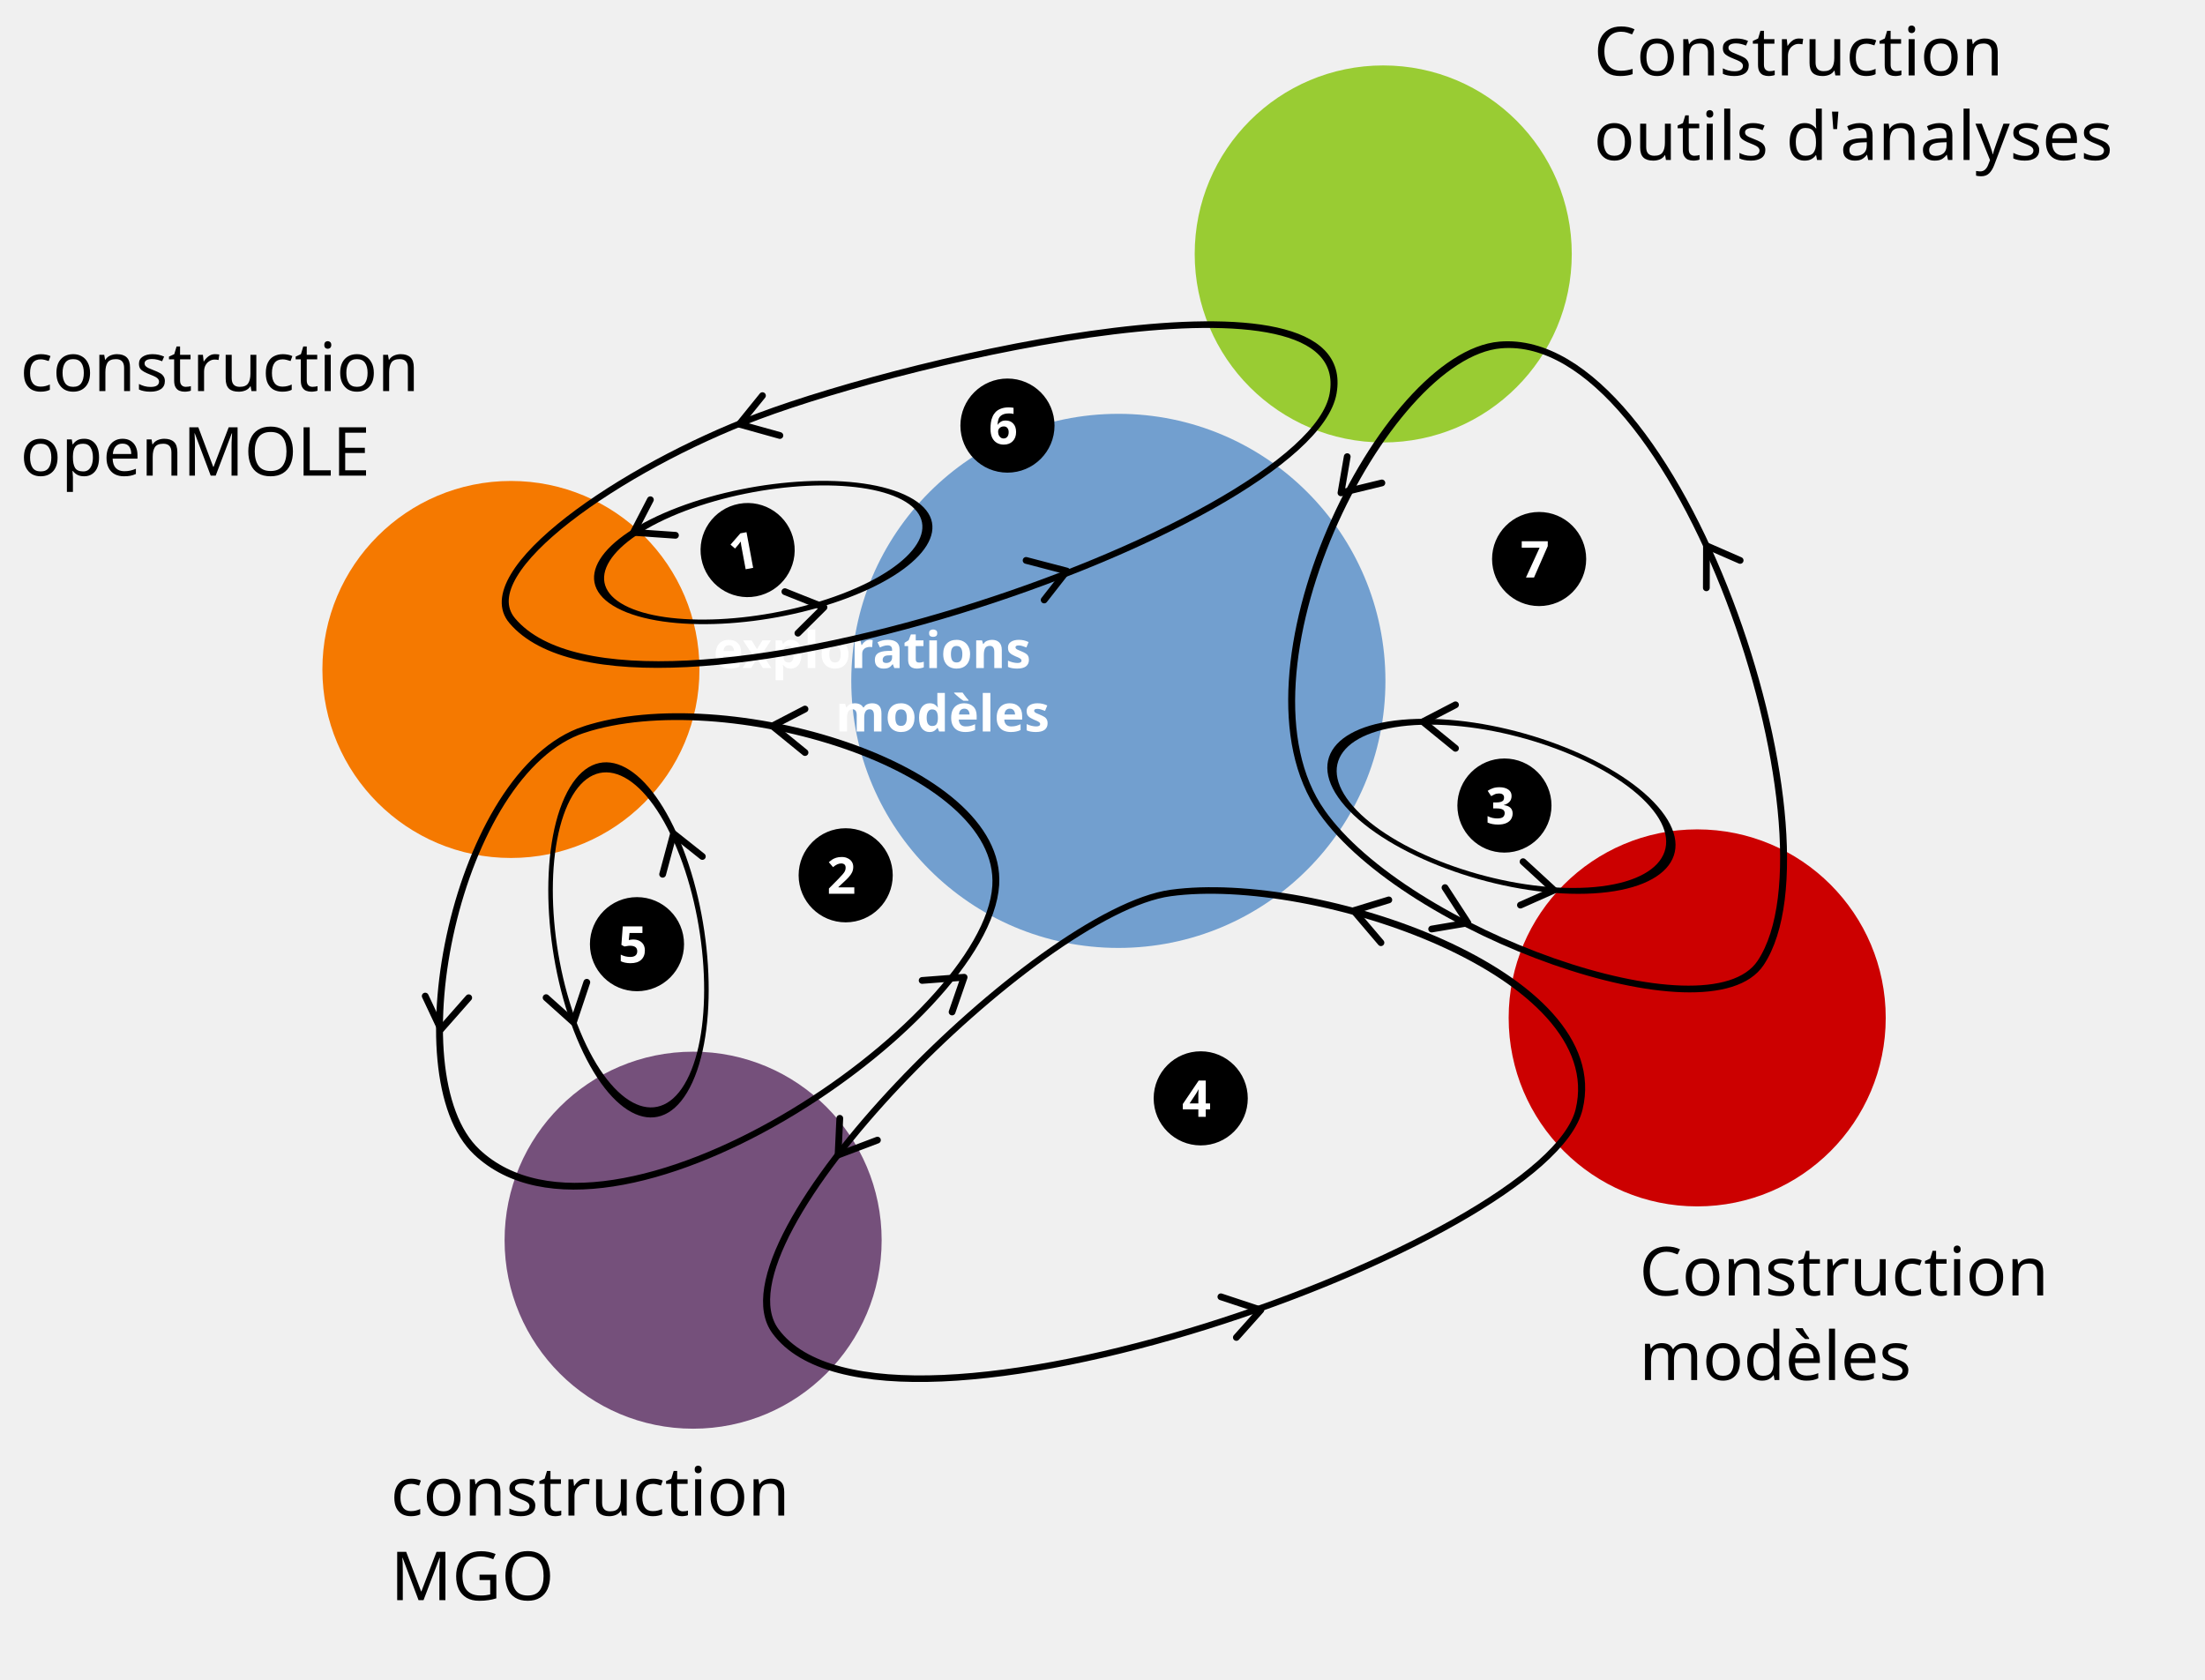
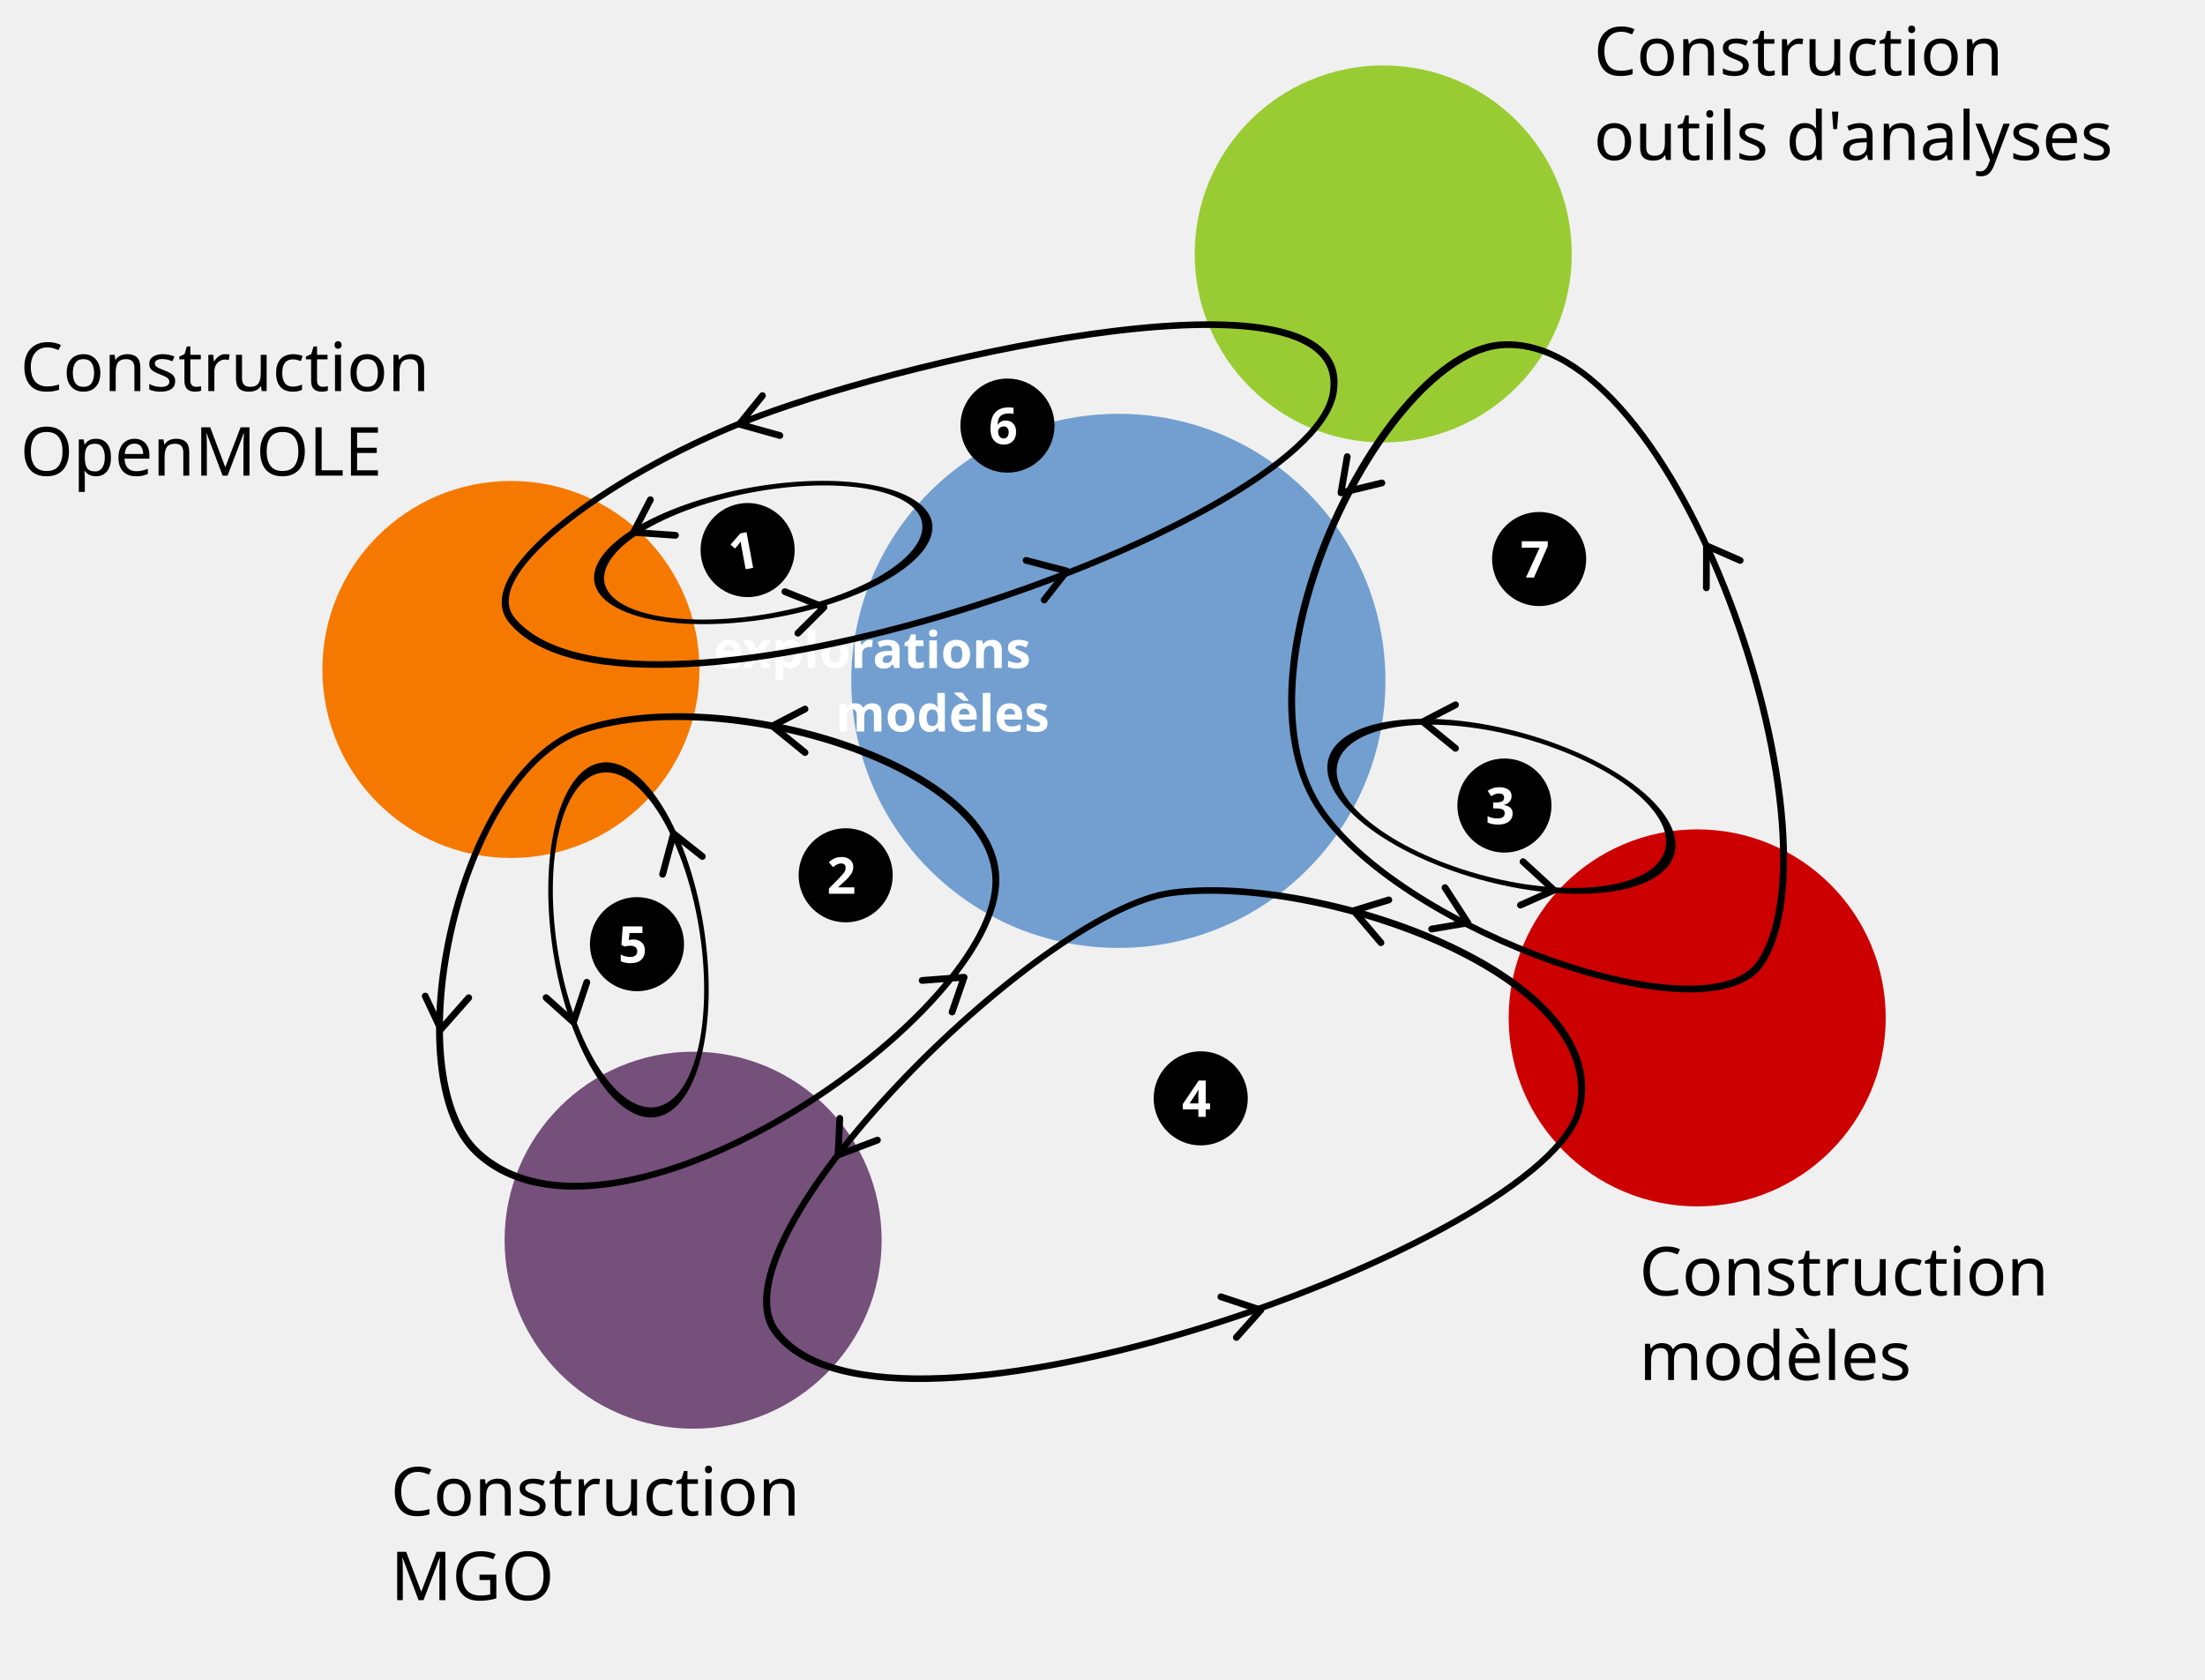
<svg xmlns="http://www.w3.org/2000/svg" width="91.95mm" height="70.056mm" viewBox="0 0 325.809 248.23" id="svg2" version="1.1">
  <defs id="defs4">
    <marker orient="auto" refY="0" refX="0" id="Arrow2Mend" style="overflow:visible">
      <path id="path4200" style="fill:#000000;fill-opacity:1;fill-rule:evenodd;stroke:#000000;stroke-width:0.625;stroke-linejoin:round;stroke-opacity:1" d="M 8.719,4.034 -2.207,0.016 8.719,-4.002 c -1.745,2.372 -1.735,5.617 -6e-7,8.035 z" transform="scale(-0.6,-0.6)" />
    </marker>
  </defs>
  <g id="layer1" transform="translate(-331.9515,-676.0496)">
    <circle style="opacity:1;fill:#729fcf;fill-opacity:1;fill-rule:nonzero;stroke:none;stroke-width:1;stroke-linecap:round;stroke-linejoin:round;stroke-miterlimit:4;stroke-dasharray:none;stroke-dashoffset:0;stroke-opacity:1" id="path4138-1" cx="497.198" cy="776.667" r="39.464" />
    <circle style="opacity:1;fill:#f57900;fill-opacity:1;fill-rule:nonzero;stroke:none;stroke-width:1;stroke-linecap:round;stroke-linejoin:round;stroke-miterlimit:4;stroke-dasharray:none;stroke-dashoffset:0;stroke-opacity:1" id="path4138-1-4" cx="407.445" cy="774.981" r="27.857" />
    <g id="g4300" transform="matrix(0.9345349,-0.3558714,0.3558714,0.9345349,-248.8,202.9689)">
      <g transform="translate(-9.285714,2.500001)" id="g12948">
        <ellipse style="opacity:1;fill:none;fill-opacity:1;fill-rule:nonzero;stroke:#000000;stroke-width:1.153;stroke-linecap:round;stroke-linejoin:round;stroke-miterlimit:4;stroke-dasharray:none;stroke-dashoffset:0;stroke-opacity:1" id="path4554" cx="-209.17" cy="1014.657" rx="22.5" ry="13.68" transform="matrix(1,0,0.6595033,0.7517016,0,0)" />
        <g id="g12944">
          <path id="path4560" d="m 447.191,749.498 -4.052,3.617 5.644,2.612" style="fill:none;fill-rule:evenodd;stroke:#000000;stroke-width:1px;stroke-linecap:round;stroke-linejoin:round;stroke-opacity:1" />
          <path id="path4560-7" d="m 460.543,775.682 4.963,-2.205 -4.576,-4.212" style="fill:none;fill-rule:evenodd;stroke:#000000;stroke-width:1px;stroke-linecap:round;stroke-linejoin:round;stroke-opacity:1" />
        </g>
      </g>
      <g transform="matrix(0.9839159,0.1786322,-0.1786322,0.9839159,522.1481,426.3436)" id="g10653" style="display:inline">
        <circle style="opacity:1;fill:#000000;fill-opacity:1;fill-rule:nonzero;stroke:#000000;stroke-width:0.385;stroke-linecap:round;stroke-linejoin:round;stroke-miterlimit:4;stroke-dasharray:none;stroke-dashoffset:0;stroke-opacity:1" id="path4523-6" cy="345.408" cx="-11.954" r="6.761" />
        <text xml:space="preserve" style="font-style:normal;font-variant:normal;font-weight:bold;font-stretch:normal;font-size:40px;line-height:125%;font-family:Sans;-inkscape-font-specification:'Sans, Bold';text-align:start;letter-spacing:0px;word-spacing:0px;writing-mode:lr-tb;text-anchor:start;fill:#000000;fill-opacity:1;stroke:none;stroke-width:1px;stroke-linecap:butt;stroke-linejoin:miter;stroke-opacity:1" x="-14.728" y="348.142" id="text10649">
          <tspan id="tspan10651" x="-14.728" y="348.142" style="font-style:normal;font-variant:normal;font-weight:bold;font-stretch:normal;font-size:7.5px;line-height:125%;font-family:Sans;-inkscape-font-specification:'Sans, Bold';text-align:start;writing-mode:lr-tb;text-anchor:start;fill:#ffffff">1</tspan>
        </text>
      </g>
    </g>
    <circle style="opacity:1;fill:#75507b;fill-opacity:1;fill-rule:nonzero;stroke:none;stroke-width:1;stroke-linecap:round;stroke-linejoin:round;stroke-miterlimit:4;stroke-dasharray:none;stroke-dashoffset:0;stroke-opacity:1" id="path4138-1-8" cx="434.366" cy="859.322" r="27.857" />
    <text xml:space="preserve" style="font-style:normal;font-weight:normal;font-size:40px;line-height:125%;font-family:Sans;letter-spacing:0px;word-spacing:0px;fill:#000000;fill-opacity:1;stroke:none;stroke-width:1px;stroke-linecap:butt;stroke-linejoin:miter;stroke-opacity:1" x="334.943" y="733.84" id="text12900">
-       <tspan x="334.943" y="733.84" style="font-style:normal;font-variant:normal;font-weight:normal;font-stretch:normal;font-size:10px;line-height:125%;font-family:Sans;-inkscape-font-specification:'Sans, Normal';text-align:start;writing-mode:lr-tb;text-anchor:start" id="tspan12940">construction </tspan>
-       <tspan x="334.943" y="746.34" style="font-style:normal;font-variant:normal;font-weight:normal;font-stretch:normal;font-size:10px;line-height:125%;font-family:Sans;-inkscape-font-specification:'Sans, Normal';text-align:start;writing-mode:lr-tb;text-anchor:start" id="tspan13186">openMOLE</tspan>
+       <tspan x="334.943" y="733.84" style="font-style:normal;font-variant:normal;font-weight:normal;font-stretch:normal;font-size:10px;line-height:125%;font-family:Sans;-inkscape-font-specification:'Sans, Normal';text-align:start;writing-mode:lr-tb;text-anchor:start" id="tspan12940">Construction </tspan>
+       <tspan x="334.943" y="746.34" style="font-style:normal;font-variant:normal;font-weight:normal;font-stretch:normal;font-size:10px;line-height:125%;font-family:Sans;-inkscape-font-specification:'Sans, Normal';text-align:start;writing-mode:lr-tb;text-anchor:start" id="tspan13186">OpenMOLE</tspan>
    </text>
    <text xml:space="preserve" style="font-style:normal;font-weight:normal;font-size:40px;line-height:125%;font-family:Sans;letter-spacing:0px;word-spacing:0px;fill:#000000;fill-opacity:1;stroke:none;stroke-width:1px;stroke-linecap:butt;stroke-linejoin:miter;stroke-opacity:1" x="389.67" y="900.014" id="text12900-0">
-       <tspan id="tspan12902-9" x="389.67" y="900.014" style="font-style:normal;font-variant:normal;font-weight:normal;font-stretch:normal;font-size:10px;line-height:125%;font-family:Sans;-inkscape-font-specification:'Sans, Normal';text-align:start;writing-mode:lr-tb;text-anchor:start">construction</tspan>
+       <tspan id="tspan12902-9" x="389.67" y="900.014" style="font-style:normal;font-variant:normal;font-weight:normal;font-stretch:normal;font-size:10px;line-height:125%;font-family:Sans;-inkscape-font-specification:'Sans, Normal';text-align:start;writing-mode:lr-tb;text-anchor:start">Construction</tspan>
      <tspan x="389.67" y="912.514" style="font-style:normal;font-variant:normal;font-weight:normal;font-stretch:normal;font-size:10px;line-height:125%;font-family:Sans;-inkscape-font-specification:'Sans, Normal';text-align:start;writing-mode:lr-tb;text-anchor:start" id="tspan13184">MGO</tspan>
    </text>
    <text xml:space="preserve" style="font-style:normal;font-weight:normal;font-size:40px;line-height:125%;font-family:Sans;letter-spacing:0px;word-spacing:0px;fill:#000000;fill-opacity:1;stroke:none;stroke-width:1px;stroke-linecap:butt;stroke-linejoin:miter;stroke-opacity:1" x="497.216" y="774.776" id="text12900-6">
      <tspan id="tspan12902-4" x="497.216" y="774.776" style="font-style:normal;font-variant:normal;font-weight:bold;font-stretch:normal;font-size:7.5px;line-height:125%;font-family:Sans;-inkscape-font-specification:'Sans, Bold';text-align:center;writing-mode:lr-tb;text-anchor:middle;fill:#ffffff">explorations</tspan>
      <tspan x="497.216" y="784.151" style="font-style:normal;font-variant:normal;font-weight:bold;font-stretch:normal;font-size:7.5px;line-height:125%;font-family:Sans;-inkscape-font-specification:'Sans, Bold';text-align:center;writing-mode:lr-tb;text-anchor:middle;fill:#ffffff" id="tspan13190">modèles</tspan>
    </text>
    <g style="display:inline" id="g10653-1" transform="translate(468.863,459.9897)">
      <circle r="6.761" cx="-11.954" cy="345.408" id="path4523-6-7" style="opacity:1;fill:#000000;fill-opacity:1;fill-rule:nonzero;stroke:#000000;stroke-width:0.385;stroke-linecap:round;stroke-linejoin:round;stroke-miterlimit:4;stroke-dasharray:none;stroke-dashoffset:0;stroke-opacity:1" />
      <text id="text10649-0" y="348.142" x="-14.728" style="font-style:normal;font-variant:normal;font-weight:bold;font-stretch:normal;font-size:40px;line-height:125%;font-family:Sans;-inkscape-font-specification:'Sans, Bold';text-align:start;letter-spacing:0px;word-spacing:0px;writing-mode:lr-tb;text-anchor:start;fill:#000000;fill-opacity:1;stroke:none;stroke-width:1px;stroke-linecap:butt;stroke-linejoin:miter;stroke-opacity:1" xml:space="preserve">
        <tspan style="font-style:normal;font-variant:normal;font-weight:bold;font-stretch:normal;font-size:7.5px;line-height:125%;font-family:Sans;-inkscape-font-specification:'Sans, Bold';text-align:start;writing-mode:lr-tb;text-anchor:start;fill:#ffffff" y="348.142" x="-14.728" id="tspan10651-5">2</tspan>
      </text>
    </g>
    <g id="g13051" transform="translate(0,10)">
      <g id="g12948-4" transform="matrix(0.3350134,-0.9870951,0.9587248,0.1601353,-495.0909,1132.654)">
        <path id="path13011" d="m 490.23,781.336 c -8.917,-16.477 -53.323,-10.581 -62.379,5.29 -14.764,25.876 30.371,68.02 50.049,62.491 17.173,-4.825 22.167,-49.603 12.329,-67.781 z" style="fill:none;fill-rule:evenodd;stroke:#000000;stroke-width:1px;stroke-linecap:butt;stroke-linejoin:miter;stroke-opacity:1" />
      </g>
      <path style="fill:none;fill-rule:evenodd;stroke:#000000;stroke-width:1px;stroke-linecap:round;stroke-linejoin:round;stroke-opacity:1" d="m 394.784,813.246 2.312,4.915 4.112,-4.666" id="path4560-4" />
      <path style="fill:none;fill-rule:evenodd;stroke:#000000;stroke-width:1px;stroke-linecap:round;stroke-linejoin:round;stroke-opacity:1" d="m 472.633,815.598 1.775,-5.133 -6.201,0.471" id="path4560-7-7" />
      <path style="fill:none;fill-rule:evenodd;stroke:#000000;stroke-width:1px;stroke-linecap:round;stroke-linejoin:round;stroke-opacity:1" d="m 450.898,770.829 -4.821,2.502 4.823,3.927" id="path4560-7-7-3" />
    </g>
    <circle style="opacity:1;fill:#cc0000;fill-opacity:1;fill-rule:nonzero;stroke:none;stroke-width:1;stroke-linecap:round;stroke-linejoin:round;stroke-miterlimit:4;stroke-dasharray:none;stroke-dashoffset:0;stroke-opacity:1" id="path4138-1-8-5" cx="582.728" cy="826.469" r="27.857" />
    <text xml:space="preserve" style="font-style:normal;font-weight:normal;font-size:40px;line-height:125%;font-family:Sans;letter-spacing:0px;word-spacing:0px;fill:#000000;fill-opacity:1;stroke:none;stroke-width:1px;stroke-linecap:butt;stroke-linejoin:miter;stroke-opacity:1" x="574.173" y="867.485" id="text12900-6-4">
      <tspan id="tspan12902-4-3" x="574.173" y="867.485" style="font-style:normal;font-variant:normal;font-weight:normal;font-stretch:normal;font-size:10px;line-height:125%;font-family:Sans;-inkscape-font-specification:'Sans, Normal';text-align:start;writing-mode:lr-tb;text-anchor:start">Construction</tspan>
      <tspan x="574.173" y="879.985" style="font-style:normal;font-variant:normal;font-weight:normal;font-stretch:normal;font-size:10px;line-height:125%;font-family:Sans;-inkscape-font-specification:'Sans, Normal';text-align:start;writing-mode:lr-tb;text-anchor:start" id="tspan13188">modèles</tspan>
    </text>
    <g id="g12948-5" transform="translate(93.80129,32.48499)">
      <ellipse transform="matrix(1,0,0.6595033,0.7517016,0,0)" ry="16.629" rx="22.5" cy="1014.657" cx="-209.17" id="path4554-9" style="opacity:1;fill:none;fill-opacity:1;fill-rule:nonzero;stroke:#000000;stroke-width:1.153;stroke-linecap:round;stroke-linejoin:round;stroke-miterlimit:4;stroke-dasharray:none;stroke-dashoffset:0;stroke-opacity:1" />
      <g id="g12944-3">
        <path style="fill:none;fill-rule:evenodd;stroke:#000000;stroke-width:1px;stroke-linecap:round;stroke-linejoin:round;stroke-opacity:1" d="m 453.214,747.719 -4.821,2.5 4.821,3.929" id="path4560-1" />
        <path style="fill:none;fill-rule:evenodd;stroke:#000000;stroke-width:1px;stroke-linecap:round;stroke-linejoin:round;stroke-opacity:1" d="m 462.809,777.318 4.963,-2.205 -4.576,-4.212" id="path4560-7-0" />
      </g>
    </g>
    <g transform="matrix(0.9834942,0.1809395,-0.1809395,0.9834942,233.6281,-28.75867)" id="g13051-3">
      <g id="g12948-4-2" transform="matrix(0.3350134,-0.9870951,0.9587248,0.1601353,-495.0909,1132.654)">
        <path id="path13011-8" d="m 490.23,781.336 c -8.917,-16.477 -69.461,-36.116 -78.516,-20.245 -14.764,25.876 49.609,97.128 69.27,91.419 19.912,-5.783 19.084,-52.996 9.246,-71.174 z" style="fill:none;fill-rule:evenodd;stroke:#000000;stroke-width:1px;stroke-linecap:butt;stroke-linejoin:miter;stroke-opacity:1" />
      </g>
      <path style="fill:none;fill-rule:evenodd;stroke:#000000;stroke-width:1px;stroke-linecap:round;stroke-linejoin:round;stroke-opacity:1" d="m 376.169,815.466 0.732,5.381 5.321,-3.219" id="path4560-4-1" />
      <path style="fill:none;fill-rule:evenodd;stroke:#000000;stroke-width:1px;stroke-linecap:round;stroke-linejoin:round;stroke-opacity:1" d="m 439.659,836.711 2.823,-4.64 -6.16,-0.854" id="path4560-7-7-2" />
      <path style="fill:none;fill-rule:evenodd;stroke:#000000;stroke-width:1px;stroke-linecap:round;stroke-linejoin:round;stroke-opacity:1" d="m 450.113,769.044 -4.821,2.502 4.823,3.927" id="path4560-7-7-3-8" />
    </g>
    <g style="display:inline" id="g10653-1-9" transform="translate(566.1991,449.6821)">
      <circle r="6.761" cx="-11.954" cy="345.408" id="path4523-6-7-1" style="opacity:1;fill:#000000;fill-opacity:1;fill-rule:nonzero;stroke:#000000;stroke-width:0.385;stroke-linecap:round;stroke-linejoin:round;stroke-miterlimit:4;stroke-dasharray:none;stroke-dashoffset:0;stroke-opacity:1" />
      <text id="text10649-0-1" y="348.142" x="-14.728" style="font-style:normal;font-variant:normal;font-weight:bold;font-stretch:normal;font-size:40px;line-height:125%;font-family:Sans;-inkscape-font-specification:'Sans, Bold';text-align:start;letter-spacing:0px;word-spacing:0px;writing-mode:lr-tb;text-anchor:start;fill:#000000;fill-opacity:1;stroke:none;stroke-width:1px;stroke-linecap:butt;stroke-linejoin:miter;stroke-opacity:1" xml:space="preserve">
        <tspan style="font-style:normal;font-variant:normal;font-weight:bold;font-stretch:normal;font-size:7.5px;line-height:125%;font-family:Sans;-inkscape-font-specification:'Sans, Bold';text-align:start;writing-mode:lr-tb;text-anchor:start;fill:#ffffff" y="348.142" x="-14.728" id="tspan10651-5-2">3</tspan>
      </text>
    </g>
    <g style="display:inline" id="g10653-1-7" transform="translate(521.3235,492.9527)">
      <circle r="6.761" cx="-11.954" cy="345.408" id="path4523-6-7-0" style="opacity:1;fill:#000000;fill-opacity:1;fill-rule:nonzero;stroke:#000000;stroke-width:0.385;stroke-linecap:round;stroke-linejoin:round;stroke-miterlimit:4;stroke-dasharray:none;stroke-dashoffset:0;stroke-opacity:1" />
      <text id="text10649-0-18" y="348.142" x="-14.728" style="font-style:normal;font-variant:normal;font-weight:bold;font-stretch:normal;font-size:40px;line-height:125%;font-family:Sans;-inkscape-font-specification:'Sans, Bold';text-align:start;letter-spacing:0px;word-spacing:0px;writing-mode:lr-tb;text-anchor:start;fill:#000000;fill-opacity:1;stroke:none;stroke-width:1px;stroke-linecap:butt;stroke-linejoin:miter;stroke-opacity:1" xml:space="preserve">
        <tspan style="font-style:normal;font-variant:normal;font-weight:bold;font-stretch:normal;font-size:7.5px;line-height:125%;font-family:Sans;-inkscape-font-specification:'Sans, Bold';text-align:start;writing-mode:lr-tb;text-anchor:start;fill:#ffffff" y="348.142" x="-14.728" id="tspan10651-5-4">4</tspan>
      </text>
    </g>
    <g id="g12948-7" transform="matrix(0.4090027,0.9125332,-0.9125332,0.4090027,932.6822,83.22481)">
      <ellipse transform="matrix(1,0,0.6595033,0.7517016,0,0)" ry="16.629" rx="22.5" cy="1014.657" cx="-209.17" id="path4554-8" style="opacity:1;fill:none;fill-opacity:1;fill-rule:nonzero;stroke:#000000;stroke-width:1.153;stroke-linecap:round;stroke-linejoin:round;stroke-miterlimit:4;stroke-dasharray:none;stroke-dashoffset:0;stroke-opacity:1" />
      <g id="g12944-0">
        <path style="fill:none;fill-rule:evenodd;stroke:#000000;stroke-width:1px;stroke-linecap:round;stroke-linejoin:round;stroke-opacity:1" d="m 453.214,747.719 -4.821,2.5 4.821,3.929" id="path4560-5" />
        <path style="fill:none;fill-rule:evenodd;stroke:#000000;stroke-width:1px;stroke-linecap:round;stroke-linejoin:round;stroke-opacity:1" d="m 462.809,777.318 4.963,-2.205 -4.576,-4.212" id="path4560-7-5" />
      </g>
    </g>
    <g style="display:inline" id="g10653-1-7-7" transform="translate(438.0255,470.1684)">
      <circle r="6.761" cx="-11.954" cy="345.408" id="path4523-6-7-0-5" style="opacity:1;fill:#000000;fill-opacity:1;fill-rule:nonzero;stroke:#000000;stroke-width:0.385;stroke-linecap:round;stroke-linejoin:round;stroke-miterlimit:4;stroke-dasharray:none;stroke-dashoffset:0;stroke-opacity:1" />
      <text id="text10649-0-18-1" y="348.142" x="-14.728" style="font-style:normal;font-variant:normal;font-weight:bold;font-stretch:normal;font-size:40px;line-height:125%;font-family:Sans;-inkscape-font-specification:'Sans, Bold';text-align:start;letter-spacing:0px;word-spacing:0px;writing-mode:lr-tb;text-anchor:start;fill:#000000;fill-opacity:1;stroke:none;stroke-width:1px;stroke-linecap:butt;stroke-linejoin:miter;stroke-opacity:1" xml:space="preserve">
        <tspan style="font-style:normal;font-variant:normal;font-weight:bold;font-stretch:normal;font-size:7.5px;line-height:125%;font-family:Sans;-inkscape-font-specification:'Sans, Bold';text-align:start;writing-mode:lr-tb;text-anchor:start;fill:#ffffff" y="348.142" x="-14.728" id="tspan10651-5-4-3">5</tspan>
      </text>
    </g>
    <circle style="opacity:1;fill:#99cc33;fill-opacity:1;fill-rule:nonzero;stroke:none;stroke-width:1;stroke-linecap:round;stroke-linejoin:round;stroke-miterlimit:4;stroke-dasharray:none;stroke-dashoffset:0;stroke-opacity:1" id="path4138-1-8-5-5" cx="536.337" cy="713.576" r="27.857" />
    <text xml:space="preserve" style="font-style:normal;font-weight:normal;font-size:40px;line-height:125%;font-family:Sans;letter-spacing:0px;word-spacing:0px;fill:#000000;fill-opacity:1;stroke:none;stroke-width:1px;stroke-linecap:butt;stroke-linejoin:miter;stroke-opacity:1" x="567.453" y="687.191" id="text12900-6-4-6">
      <tspan x="567.453" y="687.191" style="font-style:normal;font-variant:normal;font-weight:normal;font-stretch:normal;font-size:10px;line-height:125%;font-family:Sans;-inkscape-font-specification:'Sans, Normal';text-align:start;writing-mode:lr-tb;text-anchor:start" id="tspan13188-2">Construction </tspan>
      <tspan x="567.453" y="699.691" style="font-style:normal;font-variant:normal;font-weight:normal;font-stretch:normal;font-size:10px;line-height:125%;font-family:Sans;-inkscape-font-specification:'Sans, Normal';text-align:start;writing-mode:lr-tb;text-anchor:start" id="tspan4264">outils d'analyses</tspan>
    </text>
    <g transform="matrix(0.9930641,0.1175744,-0.1175744,0.9930641,152.8727,-122.8517)" id="g13051-3-1">
      <g id="g12948-4-2-3" transform="matrix(0.3350134,-0.9870951,0.9587248,0.1601353,-495.0909,1132.654)">
        <path id="path13011-8-7" d="m 441.304,769.263 c -12.643,-15.683 -32.967,-29.636 -38.055,-20.66 -14.69,25.915 44.63,104.77 64.29,99.06 19.912,-5.783 -11.673,-60.338 -26.235,-78.401 z" style="fill:none;fill-rule:evenodd;stroke:#000000;stroke-width:1px;stroke-linecap:butt;stroke-linejoin:miter;stroke-opacity:1" />
      </g>
      <path style="fill:none;fill-rule:evenodd;stroke:#000000;stroke-width:1px;stroke-linecap:round;stroke-linejoin:round;stroke-opacity:1" d="m 390.52,817.119 -2.897,4.594 6.146,0.954" id="path4560-4-1-7" />
      <path style="fill:none;fill-rule:evenodd;stroke:#000000;stroke-width:1px;stroke-linecap:round;stroke-linejoin:round;stroke-opacity:1" d="m 435.406,842.214 2.823,-4.64 -6.16,-0.854" id="path4560-7-7-2-4" />
    </g>
    <g transform="matrix(-0.1345493,-0.9909069,0.9909069,-0.1345493,-185.2727,1289.285)" id="g13051-3-1-0">
      <g id="g12948-4-2-3-6" transform="matrix(0.3350134,-0.9870951,0.9587248,0.1601353,-495.0909,1132.654)">
        <path id="path13011-8-7-1" d="m 487.563,755.881 c -12.643,-15.683 -56.59,-23.204 -63.66,-9.952 -11.694,21.919 14.561,93.264 40.067,85.78 16.747,-4.914 38.155,-57.764 23.593,-75.827 z" style="fill:none;fill-rule:evenodd;stroke:#000000;stroke-width:1px;stroke-linecap:butt;stroke-linejoin:miter;stroke-opacity:1" />
      </g>
      <path style="fill:none;fill-rule:evenodd;stroke:#000000;stroke-width:1px;stroke-linecap:round;stroke-linejoin:round;stroke-opacity:1" d="m 373.563,786.177 0.174,5.428 5.625,-2.653" id="path4560-4-1-7-1" />
      <path style="fill:none;fill-rule:evenodd;stroke:#000000;stroke-width:1px;stroke-linecap:round;stroke-linejoin:round;stroke-opacity:1" d="m 421.407,838.674 2.823,-4.64 -6.16,-0.854" id="path4560-7-7-2-4-4" />
      <path style="fill:none;fill-rule:evenodd;stroke:#000000;stroke-width:1px;stroke-linecap:round;stroke-linejoin:round;stroke-opacity:1" d="m 444.415,783.206 -5.179,-1.635 0.64,6.186" id="path4560-7-7-3-8-5-9" />
    </g>
    <g style="display:inline" id="g10653-1-8" transform="translate(492.7664,393.5339)">
      <circle r="6.761" cx="-11.954" cy="345.408" id="path4523-6-7-8" style="opacity:1;fill:#000000;fill-opacity:1;fill-rule:nonzero;stroke:#000000;stroke-width:0.385;stroke-linecap:round;stroke-linejoin:round;stroke-miterlimit:4;stroke-dasharray:none;stroke-dashoffset:0;stroke-opacity:1" />
      <text id="text10649-0-8" y="348.142" x="-14.728" style="font-style:normal;font-variant:normal;font-weight:bold;font-stretch:normal;font-size:40px;line-height:125%;font-family:Sans;-inkscape-font-specification:'Sans, Bold';text-align:start;letter-spacing:0px;word-spacing:0px;writing-mode:lr-tb;text-anchor:start;fill:#000000;fill-opacity:1;stroke:none;stroke-width:1px;stroke-linecap:butt;stroke-linejoin:miter;stroke-opacity:1" xml:space="preserve">
        <tspan style="font-style:normal;font-variant:normal;font-weight:bold;font-stretch:normal;font-size:7.5px;line-height:125%;font-family:Sans;-inkscape-font-specification:'Sans, Bold';text-align:start;writing-mode:lr-tb;text-anchor:start;fill:#ffffff" y="348.142" x="-14.728" id="tspan10651-5-8">6</tspan>
      </text>
    </g>
    <g style="display:inline" id="g10653-1-8-8" transform="translate(571.326,413.2522)">
      <circle r="6.761" cx="-11.954" cy="345.408" id="path4523-6-7-8-2" style="opacity:1;fill:#000000;fill-opacity:1;fill-rule:nonzero;stroke:#000000;stroke-width:0.385;stroke-linecap:round;stroke-linejoin:round;stroke-miterlimit:4;stroke-dasharray:none;stroke-dashoffset:0;stroke-opacity:1" />
      <text id="text10649-0-8-6" y="348.142" x="-14.728" style="font-style:normal;font-variant:normal;font-weight:bold;font-stretch:normal;font-size:40px;line-height:125%;font-family:Sans;-inkscape-font-specification:'Sans, Bold';text-align:start;letter-spacing:0px;word-spacing:0px;writing-mode:lr-tb;text-anchor:start;fill:#000000;fill-opacity:1;stroke:none;stroke-width:1px;stroke-linecap:butt;stroke-linejoin:miter;stroke-opacity:1" xml:space="preserve">
        <tspan style="font-style:normal;font-variant:normal;font-weight:bold;font-stretch:normal;font-size:7.5px;line-height:125%;font-family:Sans;-inkscape-font-specification:'Sans, Bold';text-align:start;writing-mode:lr-tb;text-anchor:start;fill:#ffffff" y="348.142" x="-14.728" id="tspan10651-5-8-4">7</tspan>
      </text>
    </g>
  </g>
</svg>
